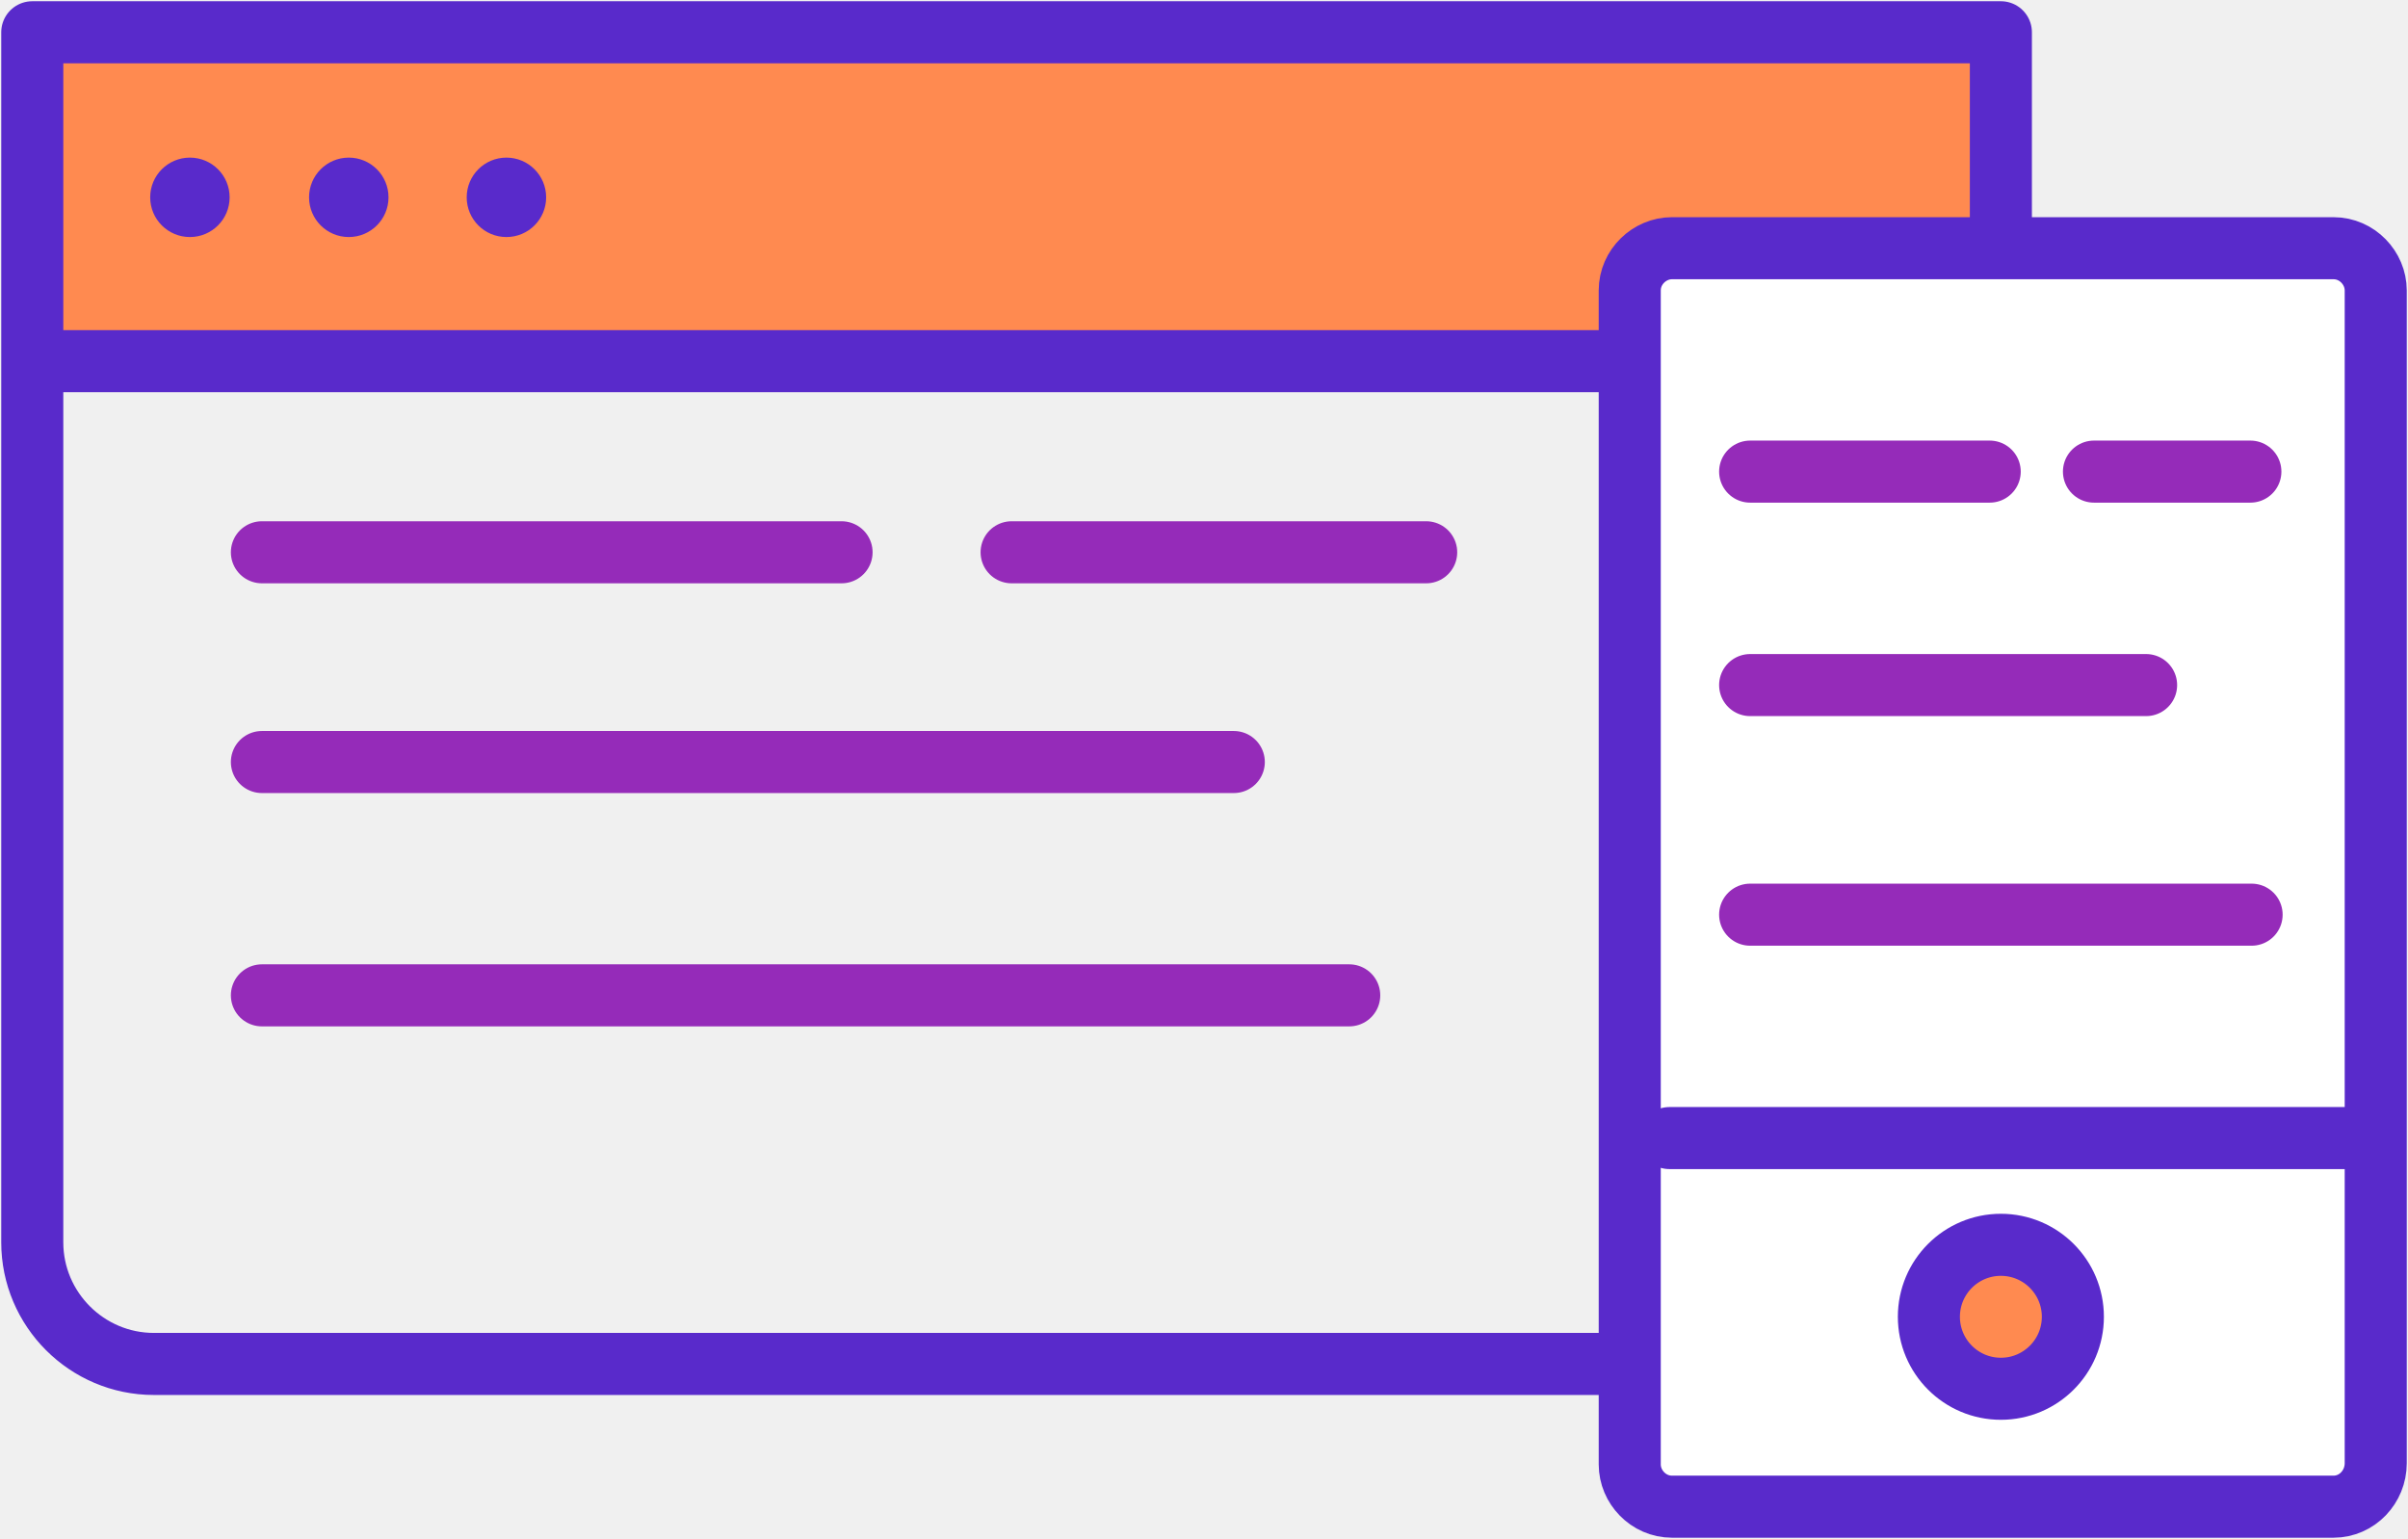
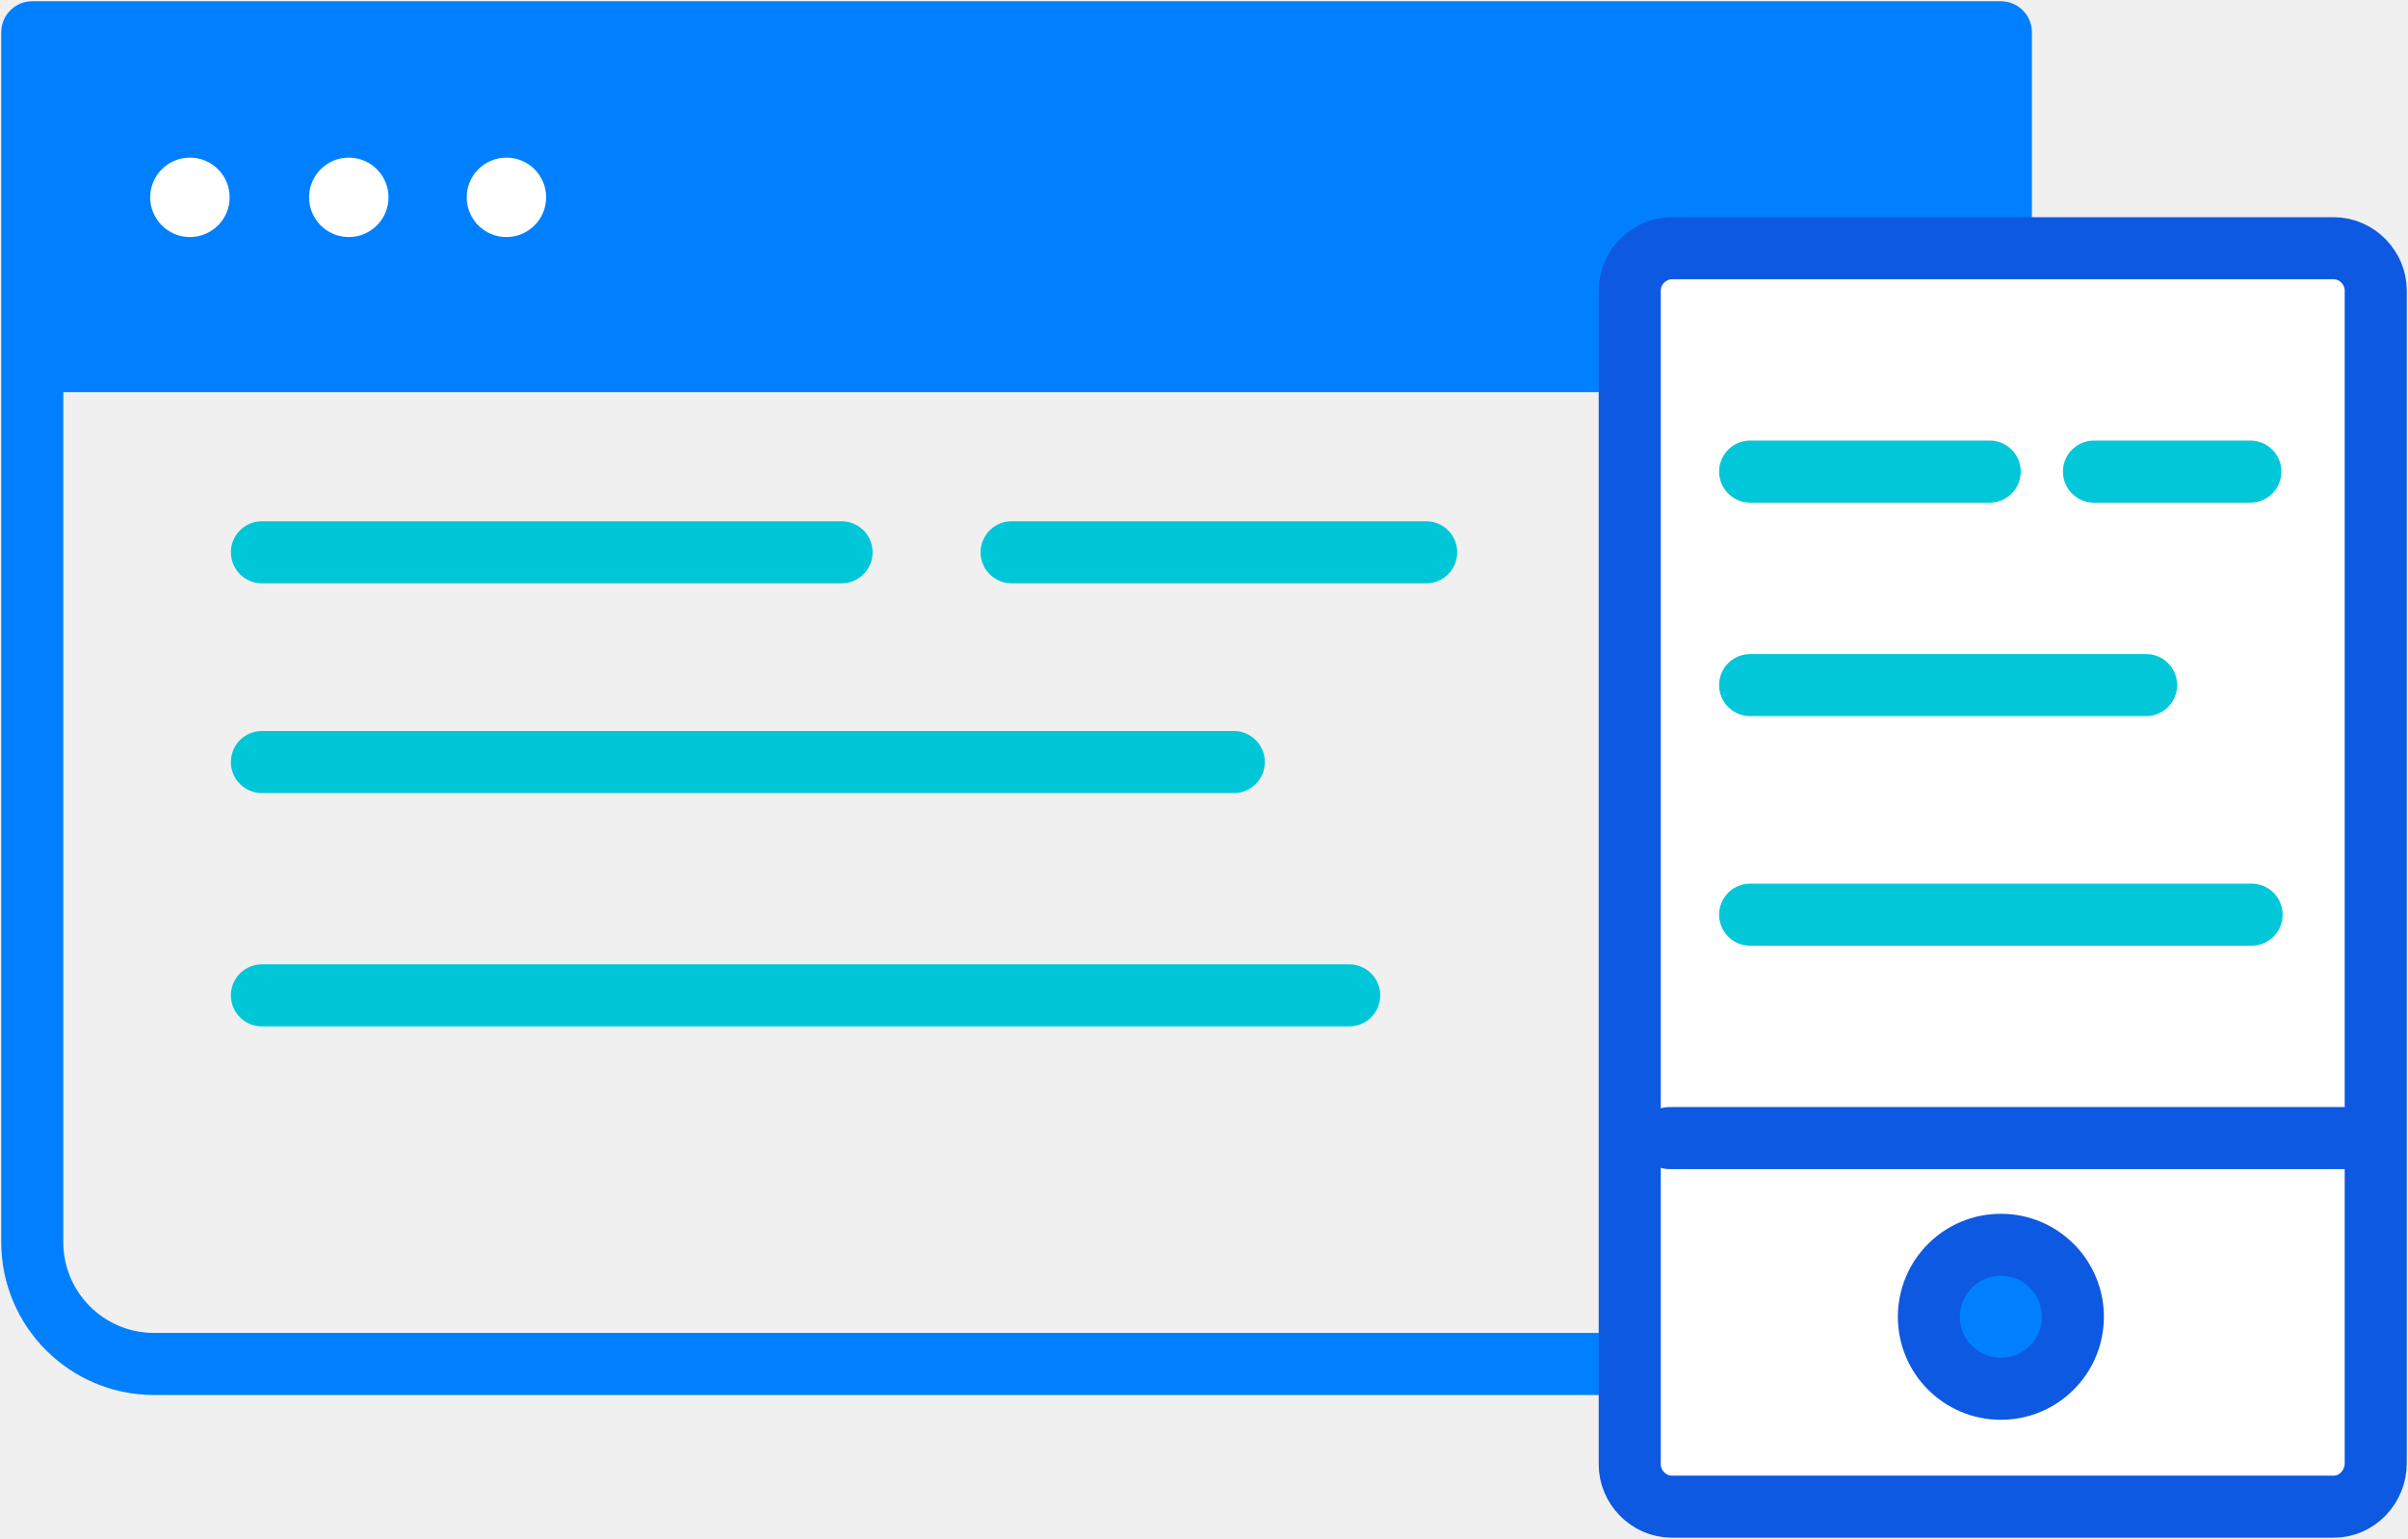
<svg xmlns="http://www.w3.org/2000/svg" width="194" height="124" viewBox="0 0 194 124">
  <g transform="translate(2 2)" fill="none" fill-rule="evenodd">
-     <path fill="#FF8A50" d="M0 0h160v27H0z" />
-     <path d="M129.2 107.9H10.4c-5.4 0-9.8-4.4-9.8-9.8V.6h158.6V18M.6 27.1H128" stroke="#592ACB" stroke-width="5" stroke-linecap="round" stroke-linejoin="round" />
+     <path d="M0 0h160v27H0z" style="fill: rgb(0, 128, 255);" />
+     <path d="M129.2 107.9H10.4c-5.4 0-9.8-4.4-9.8-9.8V.6h158.6V18M.6 27.1H128" stroke-width="5" stroke-linecap="round" stroke-linejoin="round" style="stroke: rgb(0, 128, 255);" />
    <g transform="translate(10 10)" fill="#592ACB">
-       <circle cx="3.3" cy="3.9" r="3.2" />
-       <circle cx="16.1" cy="3.9" r="3.2" />
-       <circle cx="28.8" cy="3.9" r="3.2" />
+       <circle cx="3.3" cy="3.9" r="3.2" style="fill: rgb(255, 255, 255);" />
+       <circle cx="16.1" cy="3.9" r="3.2" style="fill: rgb(255, 255, 255);" />
+       <circle cx="28.8" cy="3.9" r="3.2" style="fill: rgb(255, 255, 255);" />
    </g>
    <path d="M186 119.4h-53.3c-1.9 0-3.4-1.6-3.4-3.4V21.4c0-1.9 1.6-3.4 3.4-3.4H186c1.9 0 3.4 1.6 3.4 3.4v94.5c0 1.9-1.5 3.5-3.4 3.5z" fill="#FFF" />
    <path d="M129 89h61v30h-61z" />
-     <path d="M186 119.4h-53.3c-1.9 0-3.4-1.6-3.4-3.4V21.4c0-1.9 1.6-3.4 3.4-3.4H186c1.9 0 3.4 1.6 3.4 3.4v94.5c0 1.9-1.5 3.5-3.4 3.5z" stroke="#592ACB" stroke-width="5" stroke-linecap="round" stroke-linejoin="round" />
-     <path d="M19.1 42.5h46.7M79.5 42.5h33.4M19.1 59.4h78.3M19.1 78.2h87.6" stroke="#952BB9" stroke-width="5" stroke-linecap="round" stroke-linejoin="round" />
-     <circle stroke="#592ACB" stroke-width="5" fill="#FF8A50" stroke-linecap="round" stroke-linejoin="round" cx="159.2" cy="104.1" r="5.8" />
+     <path d="M186 119.4h-53.3c-1.9 0-3.4-1.6-3.4-3.4V21.4c0-1.9 1.6-3.4 3.4-3.4H186c1.9 0 3.4 1.6 3.4 3.4v94.5c0 1.9-1.5 3.5-3.4 3.5z" stroke-width="5" stroke-linecap="round" stroke-linejoin="round" style="stroke: rgb(14, 89, 225);" />
+     <path d="M19.1 42.5h46.7M79.5 42.5h33.4M19.1 59.4h78.3M19.1 78.2h87.6" stroke-width="5" stroke-linecap="round" stroke-linejoin="round" style="stroke: rgb(0, 199, 216);" />
+     <circle stroke-width="5" stroke-linecap="round" stroke-linejoin="round" cx="159.2" cy="104.1" r="5.8" style="stroke: rgb(14, 89, 225); fill: rgb(0, 128, 255);" />
    <g stroke="#952BB9" stroke-linecap="round" stroke-linejoin="round" stroke-width="5">
-       <path d="M139 36h19.3M166.7 36h12.6M139 53.2h31.9M139 71.7h40.4" />
+       <path d="M139 36h19.3M166.7 36h12.6M139 53.2h31.9M139 71.7h40.4" style="stroke: rgb(1, 199, 216);" />
    </g>
-     <path d="M132.5 89.7h56" stroke="#592ACB" stroke-width="5" stroke-linecap="round" stroke-linejoin="round" />
+     <path d="M132.5 89.7h56" stroke-width="5" stroke-linecap="round" stroke-linejoin="round" style="stroke: rgb(14, 89, 225);" />
  </g>
</svg>
